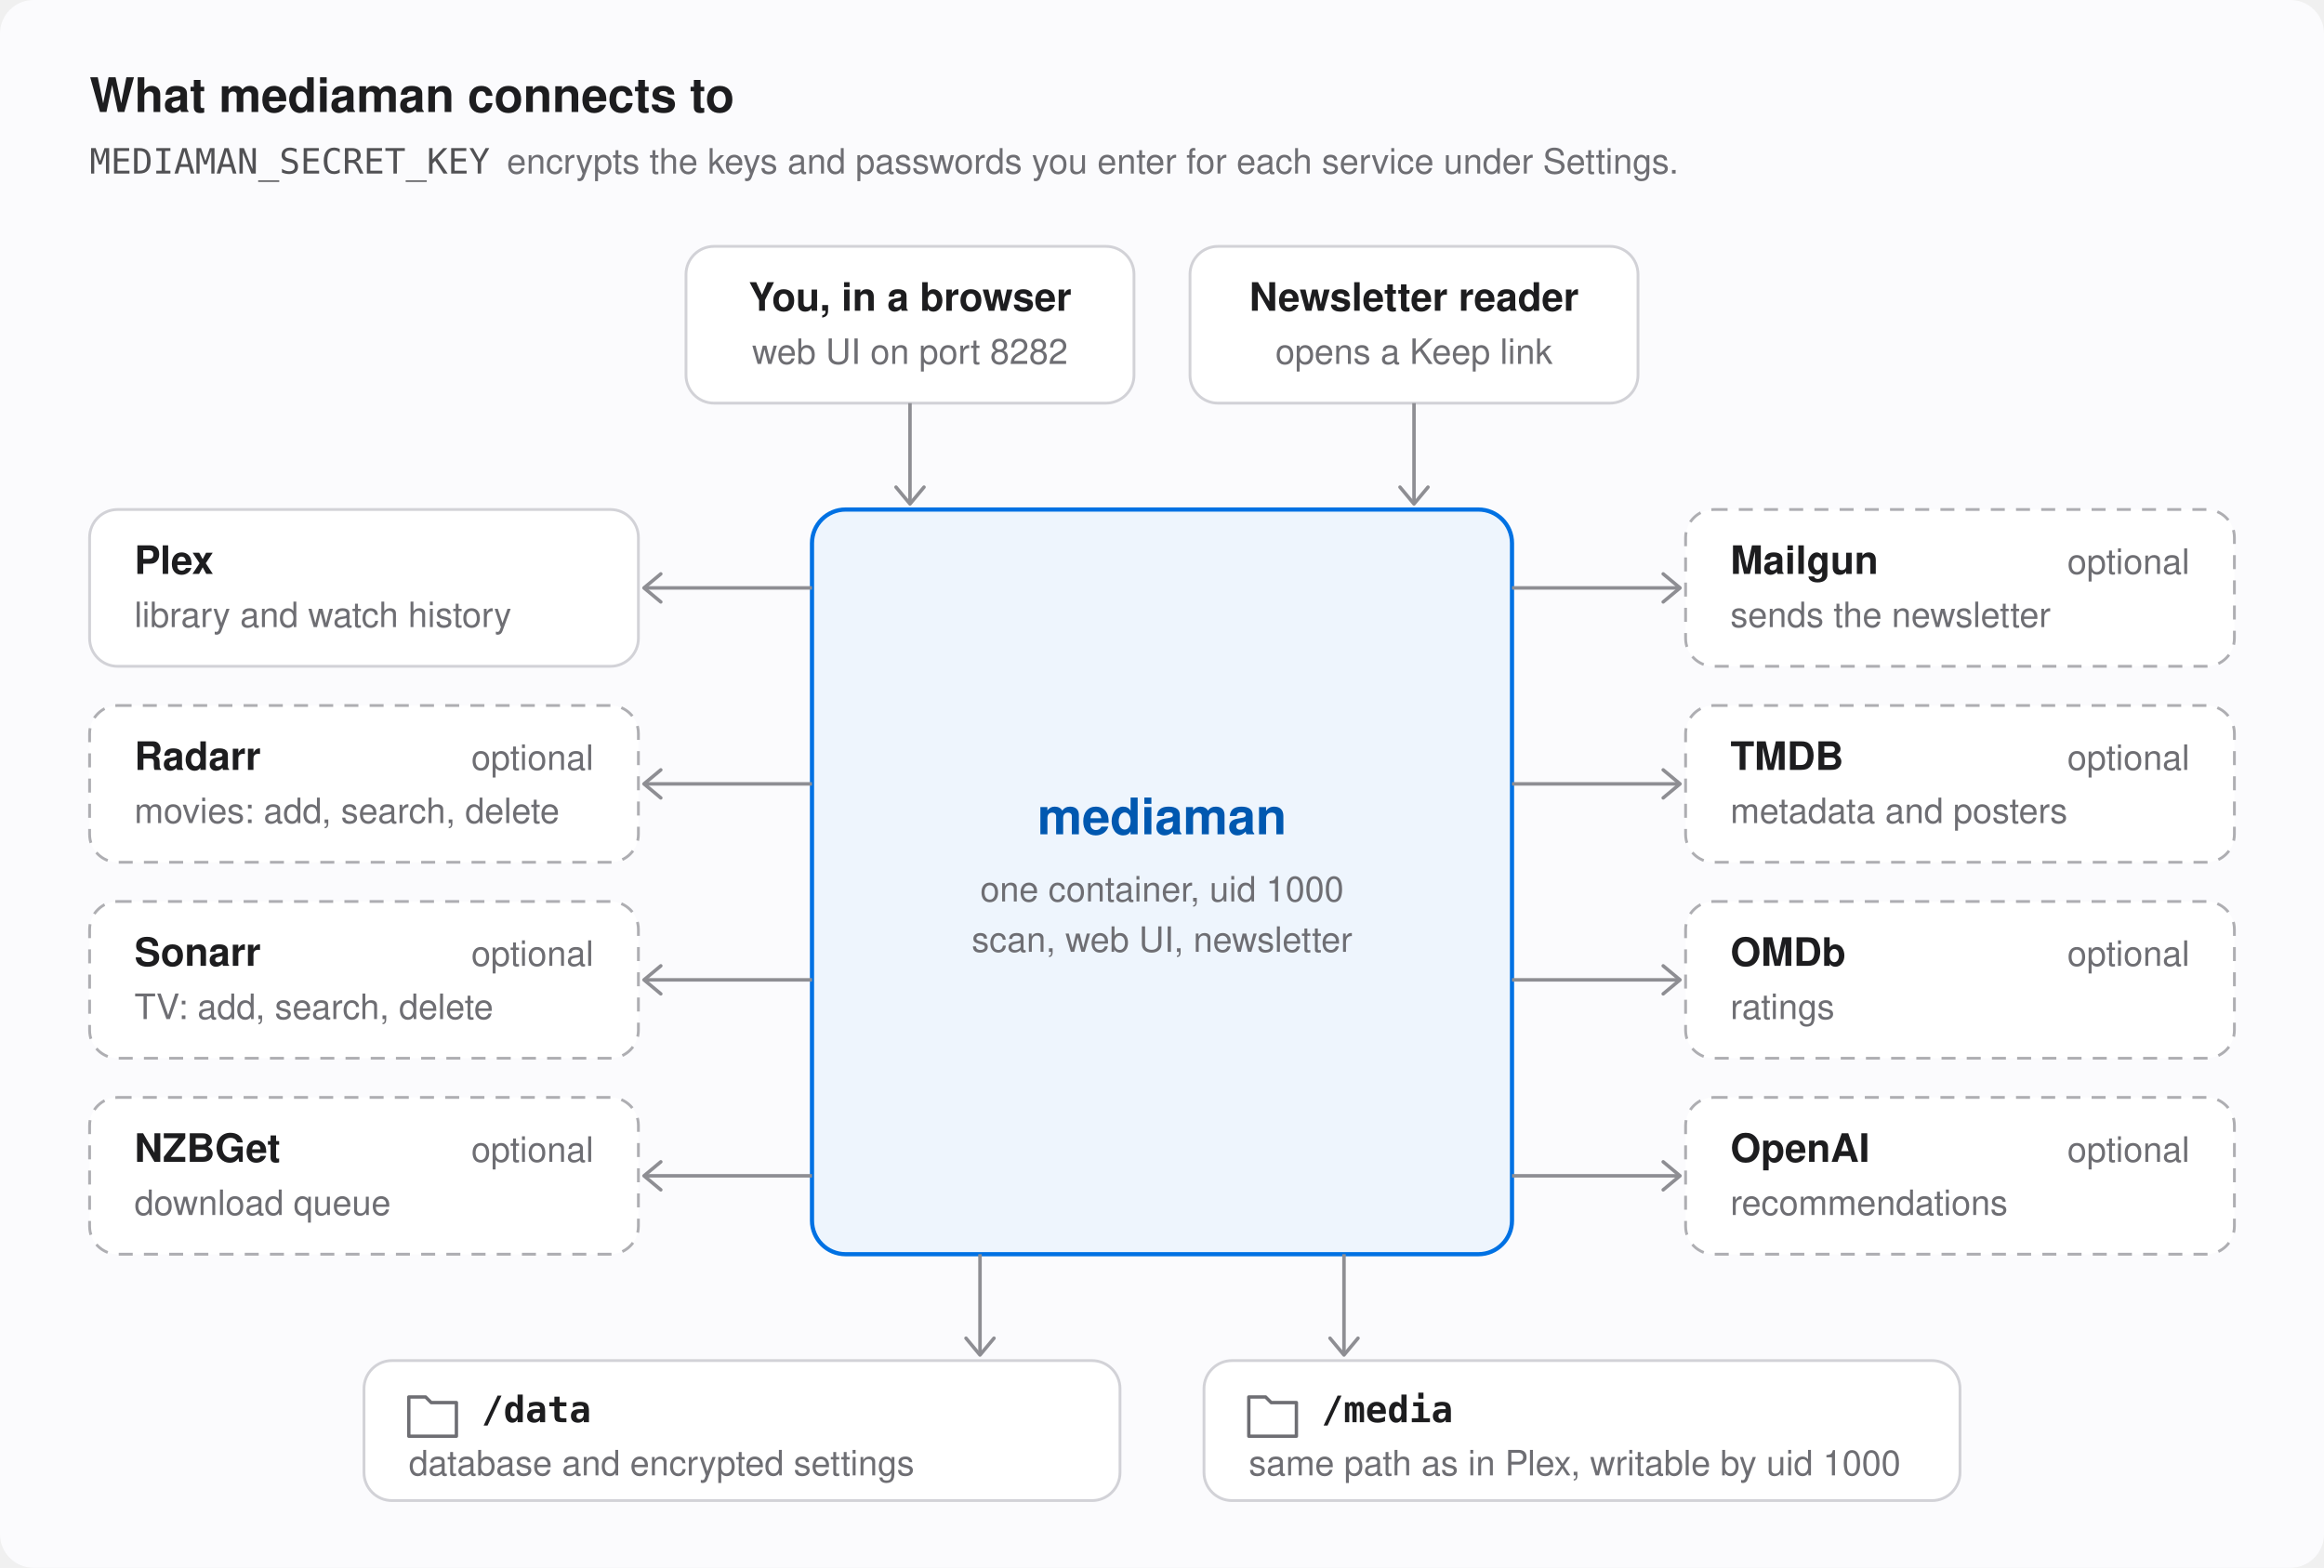
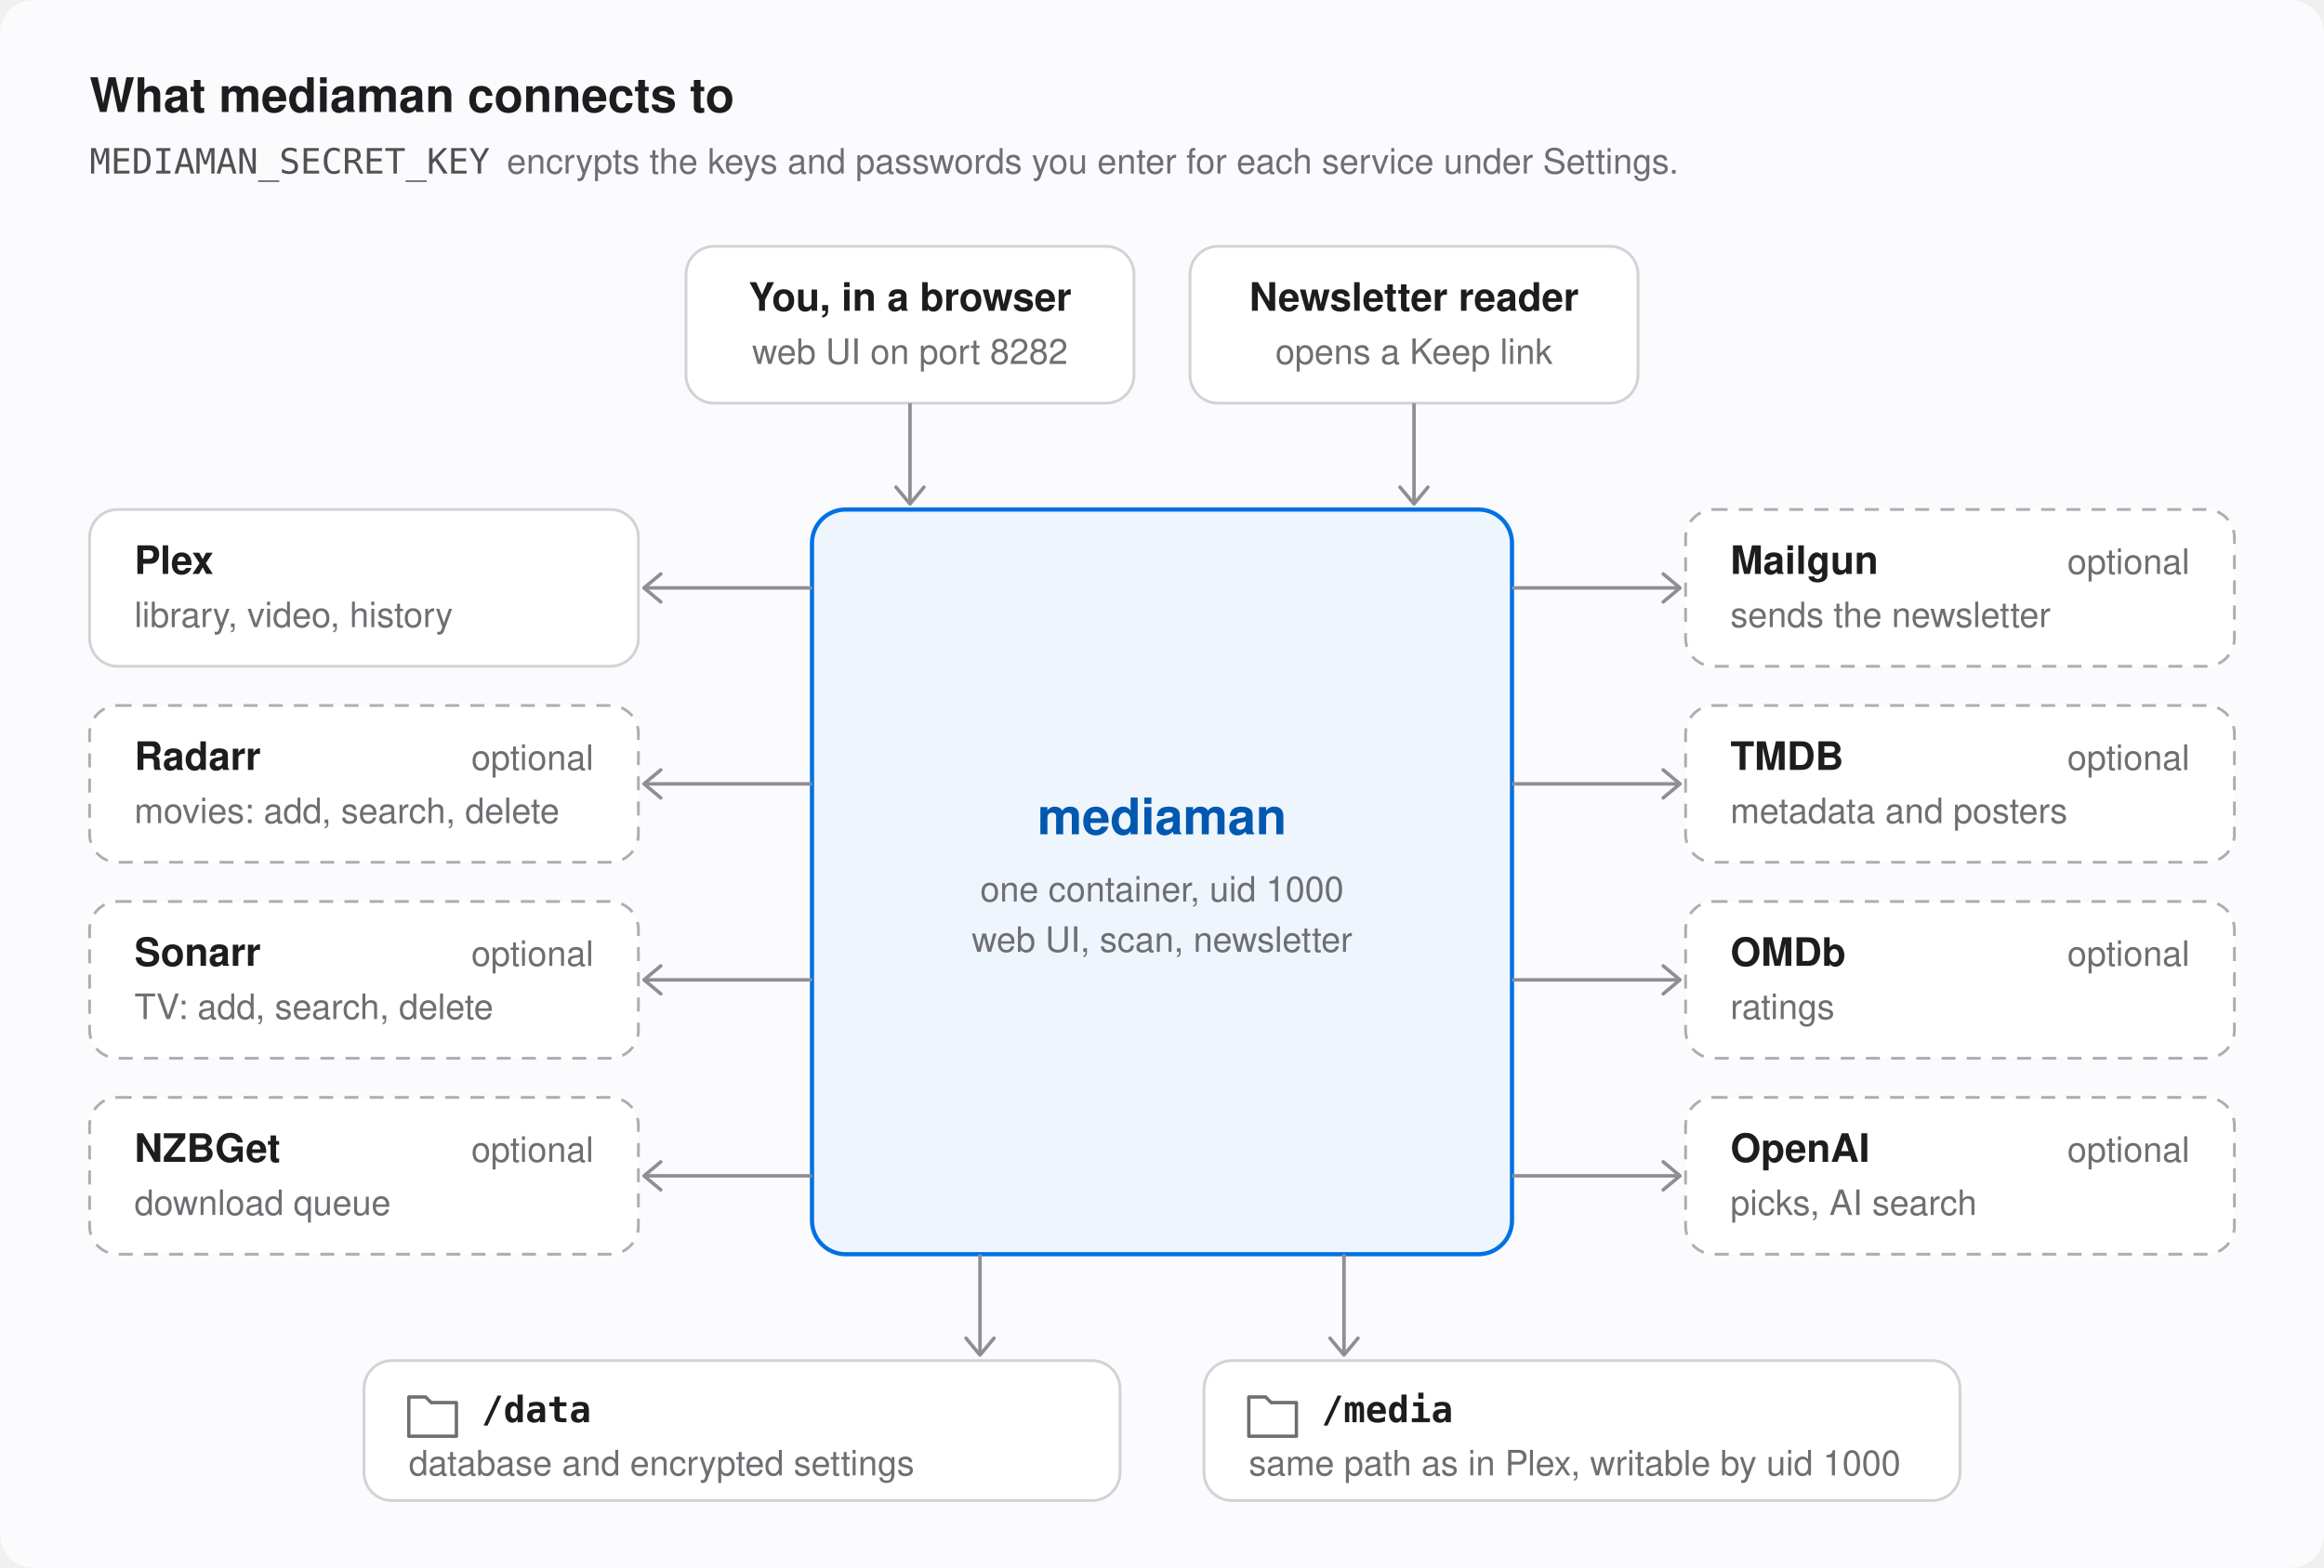
<svg xmlns="http://www.w3.org/2000/svg" width="830" height="560" viewBox="0 0 830 560" role="img" aria-labelledby="t d">
  <style>
  .bg { fill: #fbfbfd; }
  .card { fill: #ffffff; stroke: #d2d2d7; stroke-width: 1; }
  .opt { fill: #ffffff; stroke: #aeaeb2; stroke-width: 1; stroke-dasharray: 5 4; }
  .core { fill: #eef5fd; stroke: #0071e3; stroke-width: 1.5; }
  .line { fill: none; stroke: #8e8e93; stroke-width: 1.25; }
  .head { fill: none; stroke: #8e8e93; stroke-width: 1.25; stroke-linecap: round; stroke-linejoin: round; }
  .h { font: 600 17px -apple-system, BlinkMacSystemFont, "Segoe UI", Helvetica, Arial, sans-serif; fill: #1d1d1f; }
  .n { font: 600 14px -apple-system, BlinkMacSystemFont, "Segoe UI", Helvetica, Arial, sans-serif; fill: #1d1d1f; }
  .s { font: 400 12.5px -apple-system, BlinkMacSystemFont, "Segoe UI", Helvetica, Arial, sans-serif; fill: #6e6e73; }
  .c { font: 600 18px -apple-system, BlinkMacSystemFont, "Segoe UI", Helvetica, Arial, sans-serif; fill: #0058b0; }
  .m { font: 400 12.5px ui-monospace, SFMono-Regular, Menlo, Consolas, monospace; fill: #1d1d1f; }
  .ms { fill: #515154; }
  .mb { font: 600 13px ui-monospace, SFMono-Regular, Menlo, Consolas, monospace; fill: #1d1d1f; }
  .icon { fill: none; stroke: #6e6e73; stroke-width: 1.2; stroke-linejoin: round; }
  @media (prefers-color-scheme: dark) {
    .bg { fill: #0d1117; }
    .card, .opt { fill: #1d1d1f; stroke: #3a3a3f; }
    .opt { stroke: #636366; }
    .core { fill: #10243b; stroke: #2997ff; }
    .line, .head { stroke: #8e8e93; }
    .h, .n, .m, .mb { fill: #f5f5f7; }
    .s, .ms { fill: #a1a1a6; }
    .c { fill: #6cb6ff; }
    .icon { stroke: #a1a1a6; }
  }
</style>
  <rect class="bg" width="830" height="560" rx="12" />
  <text class="h" x="32" y="40">What mediaman connects to</text>
  <text class="m ms" x="32" y="62" textLength="143" lengthAdjust="spacingAndGlyphs">MEDIAMAN_SECRET_KEY</text>
  <text class="s" x="181" y="62">encrypts the keys and passwords you enter for each service under Settings.</text>
  <rect class="card" x="245" y="88" width="160" height="56" rx="10" />
  <text class="n" x="325" y="111" text-anchor="middle">You, in a browser</text>
  <text class="s" x="325" y="130" text-anchor="middle">web UI on port 8282</text>
  <rect class="card" x="425" y="88" width="160" height="56" rx="10" />
  <text class="n" x="505" y="111" text-anchor="middle">Newsletter reader</text>
  <text class="s" x="505" y="130" text-anchor="middle">opens a Keep link</text>
  <path class="line" d="M325 144 V180" />
  <path class="head" d="M320 174 L325 180 L330 174" />
  <path class="line" d="M505 144 V180" />
  <path class="head" d="M500 174 L505 180 L510 174" />
  <rect class="core" x="290" y="182" width="250" height="266" rx="12" />
  <text class="c" x="415" y="298" text-anchor="middle">mediaman</text>
  <text class="s" x="415" y="322" text-anchor="middle">one container, uid 1000</text>
-   <text class="s" x="415" y="340" text-anchor="middle">scan, web UI, newsletter</text>
+   <text class="s" x="415" y="340" text-anchor="middle">web UI, scan, newsletter</text>
  <g>
    <rect class="card" x="32" y="182" width="196" height="56" rx="10" />
    <text class="n" x="48" y="205">Plex</text>
-     <text class="s" x="48" y="224">library and watch history</text>
+     <text class="s" x="48" y="224">library, video, history</text>
    <rect class="opt" x="32" y="252" width="196" height="56" rx="10" />
    <text class="n" x="48" y="275">Radarr</text>
    <text class="s" x="212" y="275" text-anchor="end">optional</text>
    <text class="s" x="48" y="294">movies: add, search, delete</text>
    <rect class="opt" x="32" y="322" width="196" height="56" rx="10" />
    <text class="n" x="48" y="345">Sonarr</text>
    <text class="s" x="212" y="345" text-anchor="end">optional</text>
    <text class="s" x="48" y="364">TV: add, search, delete</text>
    <rect class="opt" x="32" y="392" width="196" height="56" rx="10" />
    <text class="n" x="48" y="415">NZBGet</text>
    <text class="s" x="212" y="415" text-anchor="end">optional</text>
    <text class="s" x="48" y="434">download queue</text>
  </g>
  <g>
    <path class="line" d="M290 210 H230" />
    <path class="head" d="M236 205 L230 210 L236 215" />
    <path class="line" d="M290 280 H230" />
    <path class="head" d="M236 275 L230 280 L236 285" />
    <path class="line" d="M290 350 H230" />
    <path class="head" d="M236 345 L230 350 L236 355" />
    <path class="line" d="M290 420 H230" />
    <path class="head" d="M236 415 L230 420 L236 425" />
  </g>
  <g>
    <rect class="opt" x="602" y="182" width="196" height="56" rx="10" />
    <text class="n" x="618" y="205">Mailgun</text>
    <text class="s" x="782" y="205" text-anchor="end">optional</text>
    <text class="s" x="618" y="224">sends the newsletter</text>
    <rect class="opt" x="602" y="252" width="196" height="56" rx="10" />
    <text class="n" x="618" y="275">TMDB</text>
    <text class="s" x="782" y="275" text-anchor="end">optional</text>
    <text class="s" x="618" y="294">metadata and posters</text>
    <rect class="opt" x="602" y="322" width="196" height="56" rx="10" />
    <text class="n" x="618" y="345">OMDb</text>
    <text class="s" x="782" y="345" text-anchor="end">optional</text>
    <text class="s" x="618" y="364">ratings</text>
    <rect class="opt" x="602" y="392" width="196" height="56" rx="10" />
    <text class="n" x="618" y="415">OpenAI</text>
    <text class="s" x="782" y="415" text-anchor="end">optional</text>
-     <text class="s" x="618" y="434">recommendations</text>
+     <text class="s" x="618" y="434">picks, AI search</text>
  </g>
  <g>
    <path class="line" d="M540 210 H600" />
    <path class="head" d="M594 205 L600 210 L594 215" />
    <path class="line" d="M540 280 H600" />
    <path class="head" d="M594 275 L600 280 L594 285" />
    <path class="line" d="M540 350 H600" />
    <path class="head" d="M594 345 L600 350 L594 355" />
    <path class="line" d="M540 420 H600" />
    <path class="head" d="M594 415 L600 420 L594 425" />
  </g>
  <path class="line" d="M350 448 V484" />
  <path class="head" d="M345 478 L350 484 L355 478" />
  <path class="line" d="M480 448 V484" />
  <path class="head" d="M475 478 L480 484 L485 478" />
  <rect class="card" x="130" y="486" width="270" height="50" rx="10" />
  <path class="icon" d="M146 499 h6 l2 2 h9 v12 h-17 z" />
  <text class="mb" x="172" y="508" textLength="40" lengthAdjust="spacingAndGlyphs">/data</text>
  <text class="s" x="146" y="527">database and encrypted settings</text>
  <rect class="card" x="430" y="486" width="270" height="50" rx="10" />
  <path class="icon" d="M446 499 h6 l2 2 h9 v12 h-17 z" />
  <text class="mb" x="472" y="508" textLength="48" lengthAdjust="spacingAndGlyphs">/media</text>
  <text class="s" x="446" y="527">same path as in Plex, writable by uid 1000</text>
</svg>
